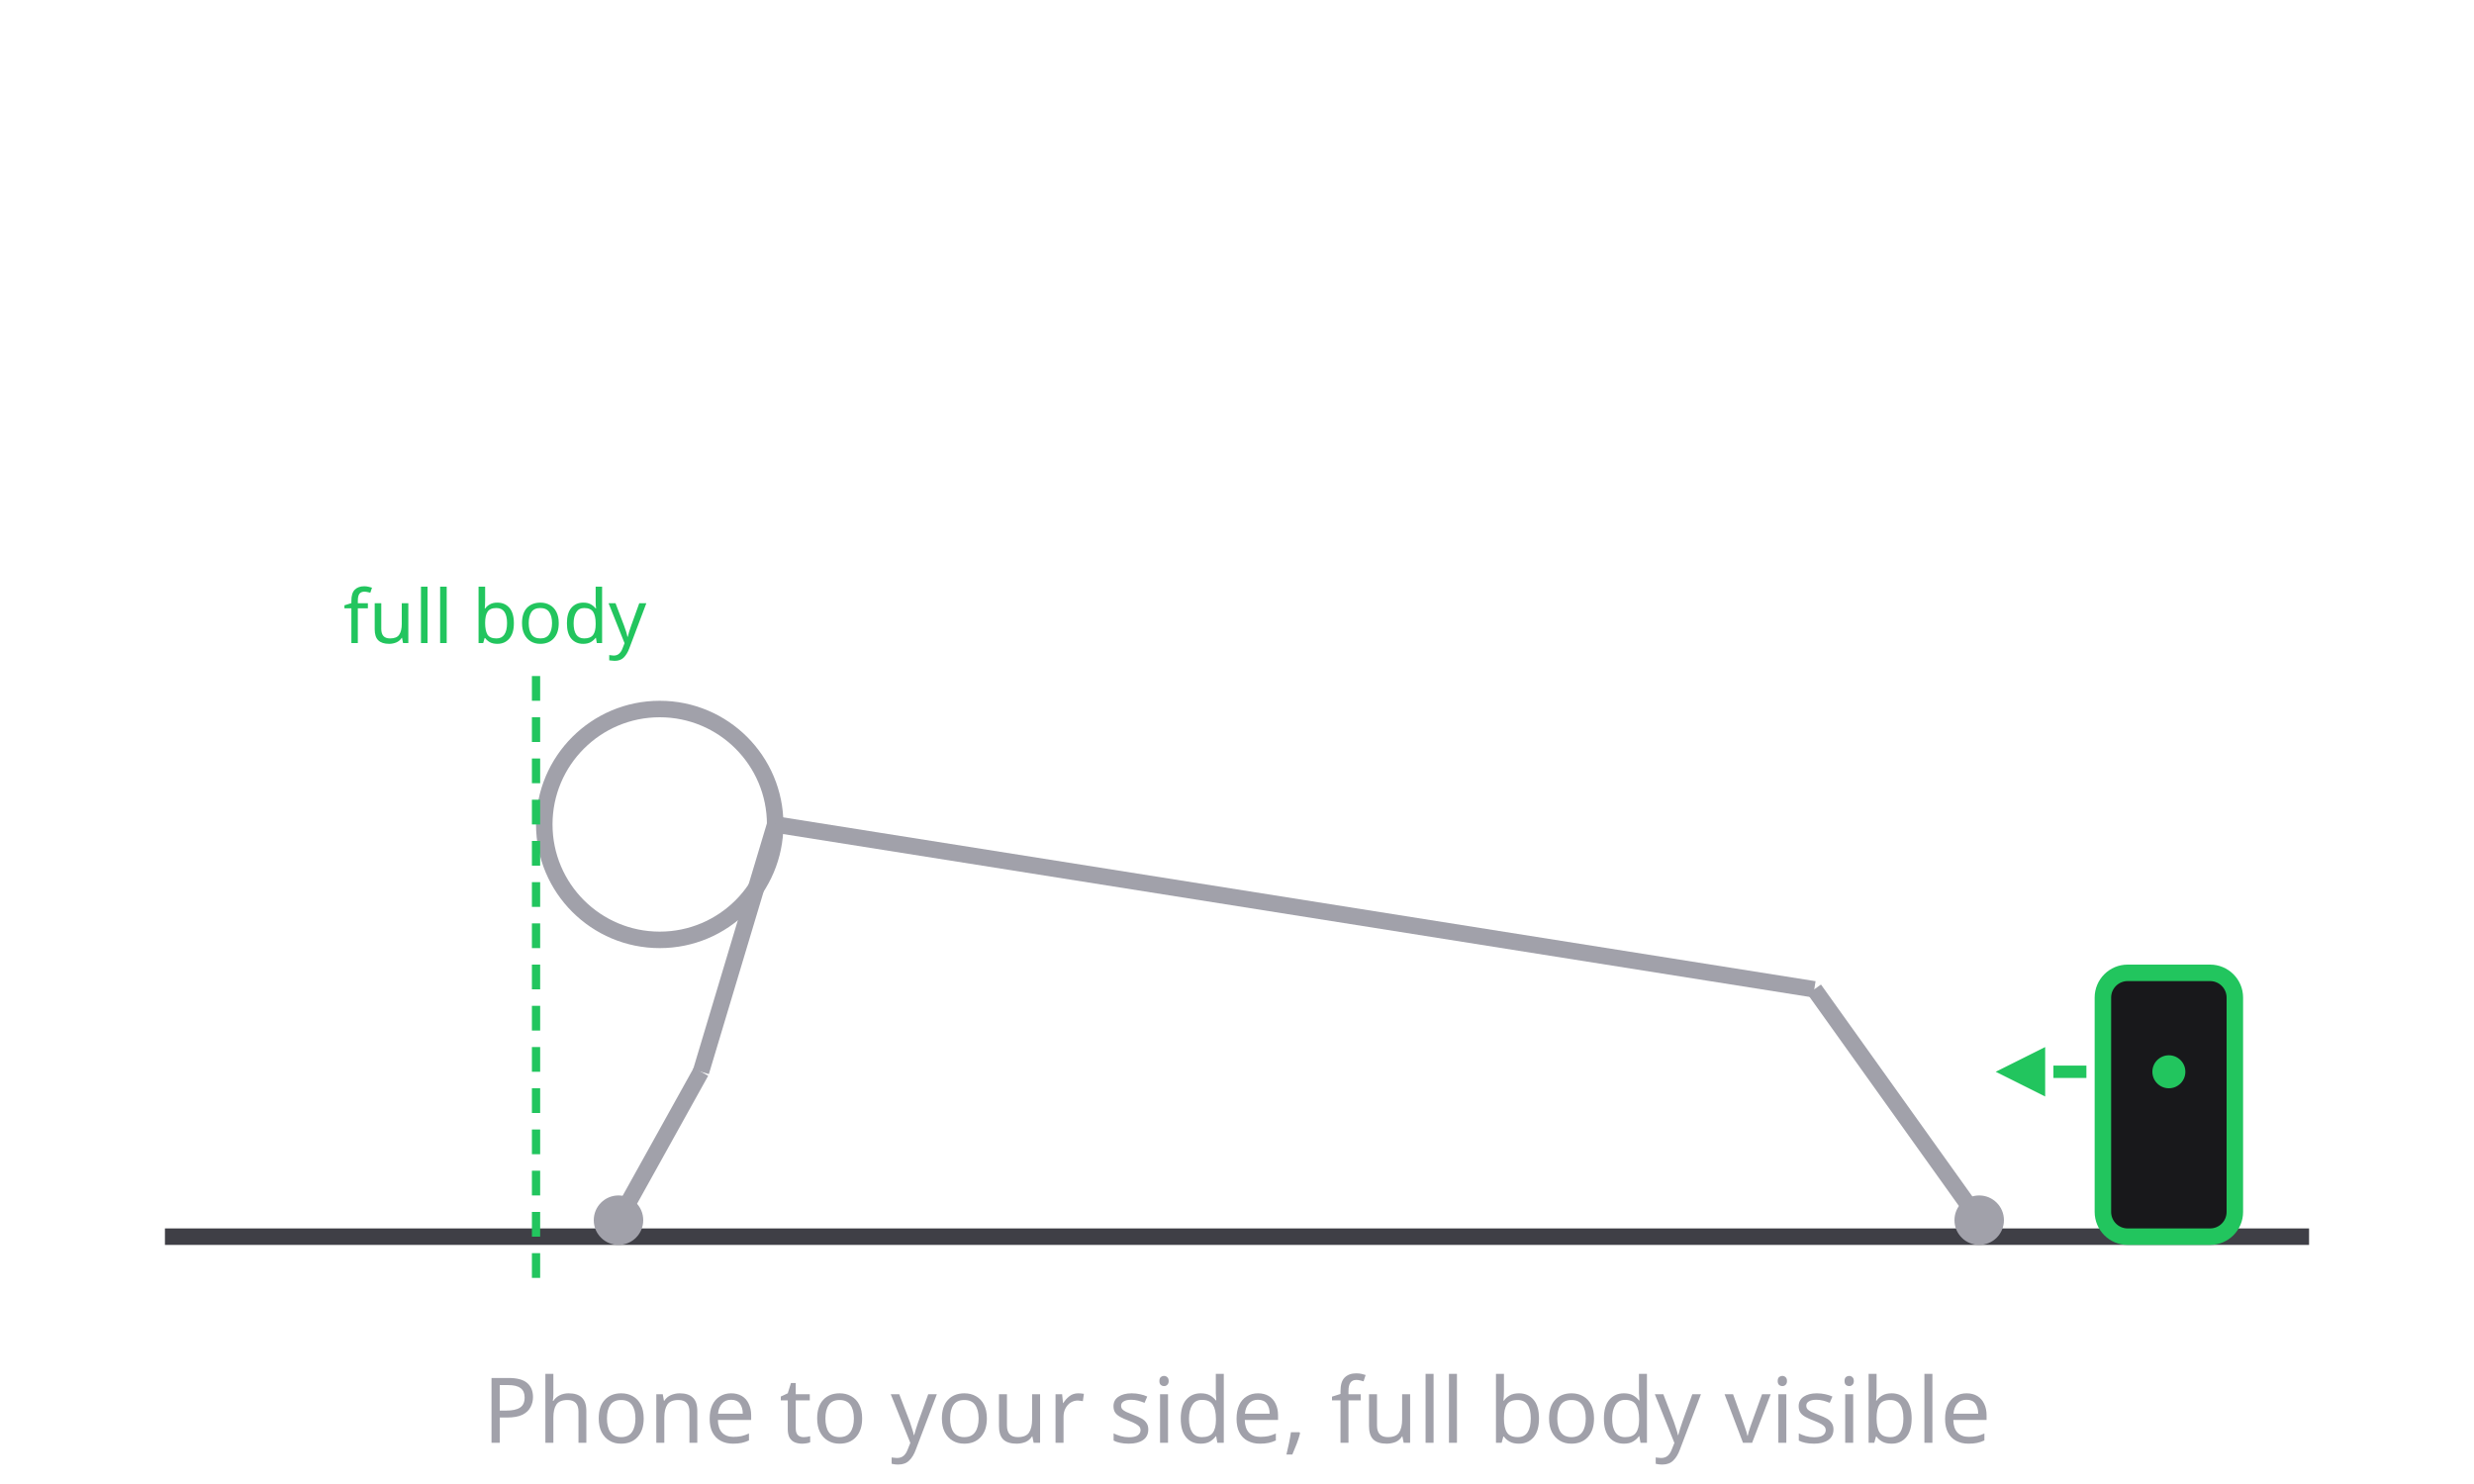
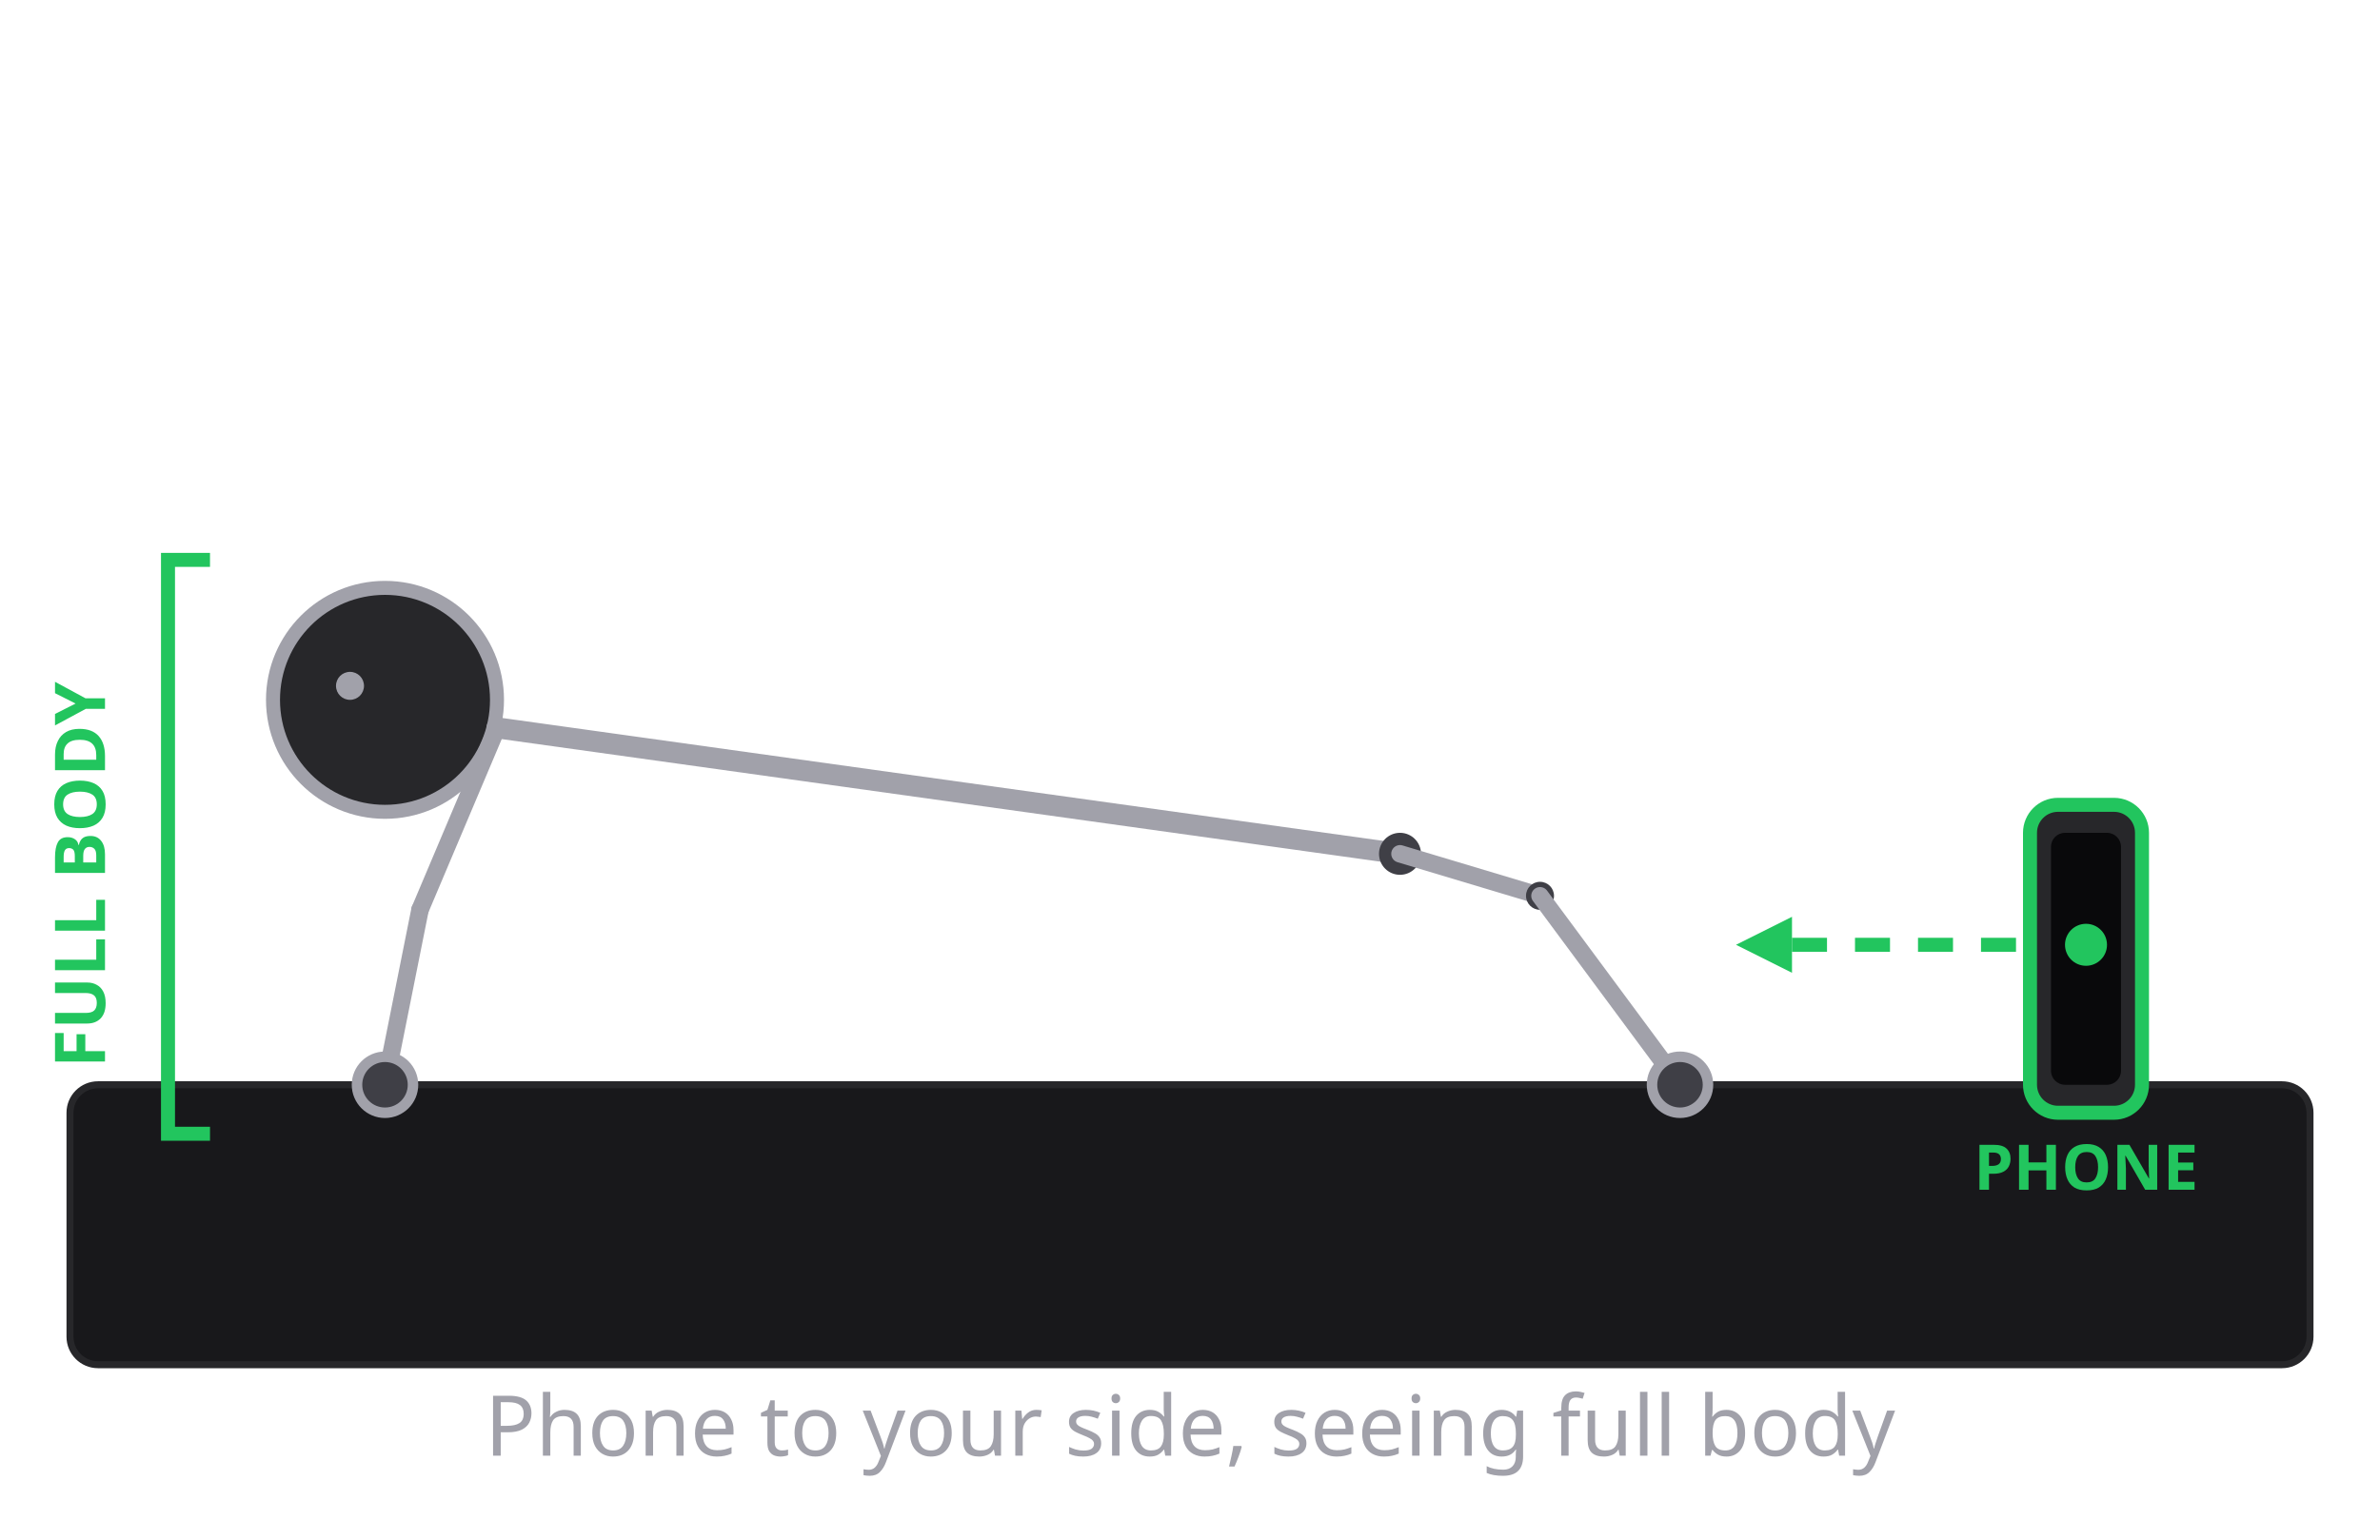
- <svg xmlns="http://www.w3.org/2000/svg" viewBox="0 0 300 180" fill="none">
-   <line x1="20" y1="150" x2="280" y2="150" stroke="#3f3f46" stroke-width="2" />
-   <circle cx="80" cy="100" r="14" stroke="#a1a1aa" stroke-width="2" />
-   <line x1="94" y1="100" x2="220" y2="120" stroke="#a1a1aa" stroke-width="2" />
-   <line x1="94" y1="100" x2="85" y2="130" stroke="#a1a1aa" stroke-width="2" />
-   <line x1="85" y1="130" x2="75" y2="148" stroke="#a1a1aa" stroke-width="2" />
-   <circle cx="75" cy="148" r="3" fill="#a1a1aa" />
-   <line x1="220" y1="120" x2="240" y2="148" stroke="#a1a1aa" stroke-width="2" />
-   <circle cx="240" cy="148" r="3" fill="#a1a1aa" />
-   <rect x="255" y="118" width="16" height="32" rx="3" stroke="#22c55e" stroke-width="2" fill="#18181b" />
-   <circle cx="263" cy="130" r="2" fill="#22c55e" />
-   <line x1="253" y1="130" x2="245" y2="130" stroke="#22c55e" stroke-width="1.5" stroke-dasharray="4 3" />
-   <polygon points="248,127 242,130 248,133" fill="#22c55e" />
-   <line x1="65" y1="82" x2="65" y2="155" stroke="#22c55e" stroke-width="1" stroke-dasharray="3 2" />
-   <text x="60" y="78" text-anchor="middle" fill="#22c55e" font-size="9" font-family="system-ui">full body</text>
-   <text x="150" y="175" text-anchor="middle" fill="#a1a1aa" font-size="11" font-family="system-ui">Phone to your side, full body visible</text>
+ <svg xmlns="http://www.w3.org/2000/svg" viewBox="0 0 340 220" fill="none">
+   <rect x="10" y="155" width="320" height="40" rx="4" fill="#18181b" stroke="#27272a" stroke-width="1" />
+   <circle cx="55" cy="100" r="16" fill="#27272a" stroke="#a1a1aa" stroke-width="2" />
+   <circle cx="50" cy="98" r="2" fill="#a1a1aa" />
+   <line x1="71" y1="104" x2="200" y2="122" stroke="#a1a1aa" stroke-width="3" stroke-linecap="round" />
+   <line x1="71" y1="104" x2="60" y2="130" stroke="#a1a1aa" stroke-width="2.5" stroke-linecap="round" />
+   <line x1="60" y1="130" x2="55" y2="155" stroke="#a1a1aa" stroke-width="2.5" stroke-linecap="round" />
+   <circle cx="55" cy="155" r="4" fill="#3f3f46" stroke="#a1a1aa" stroke-width="1.5" />
+   <circle cx="200" cy="122" r="3" fill="#3f3f46" />
+   <line x1="200" y1="122" x2="220" y2="128" stroke="#a1a1aa" stroke-width="2.5" stroke-linecap="round" />
+   <circle cx="220" cy="128" r="2" fill="#3f3f46" />
+   <line x1="220" y1="128" x2="240" y2="155" stroke="#a1a1aa" stroke-width="2.5" stroke-linecap="round" />
+   <circle cx="240" cy="155" r="4" fill="#3f3f46" stroke="#a1a1aa" stroke-width="1.5" />
+   <rect x="290" y="115" width="16" height="44" rx="4" fill="#27272a" stroke="#22c55e" stroke-width="2" />
+   <rect x="293" y="119" width="10" height="36" rx="2" fill="#09090b" />
+   <circle cx="298" cy="135" r="3" fill="#22c55e" />
+   <text x="298" y="170" text-anchor="middle" fill="#22c55e" font-size="9" font-family="system-ui" font-weight="600">PHONE</text>
+   <line x1="288" y1="135" x2="252" y2="135" stroke="#22c55e" stroke-width="2" stroke-dasharray="5 4" />
+   <polygon points="256,131 248,135 256,139" fill="#22c55e" />
+   <path d="M30 80 L24 80 L24 162 L30 162" stroke="#22c55e" stroke-width="2" fill="none" />
+   <text x="15" y="125" text-anchor="middle" fill="#22c55e" font-size="10" font-family="system-ui" font-weight="600" transform="rotate(-90 15 125)">FULL BODY</text>
+   <text x="170" y="208" text-anchor="middle" fill="#a1a1aa" font-size="12" font-family="system-ui">Phone to your side, seeing full body</text>
</svg>
